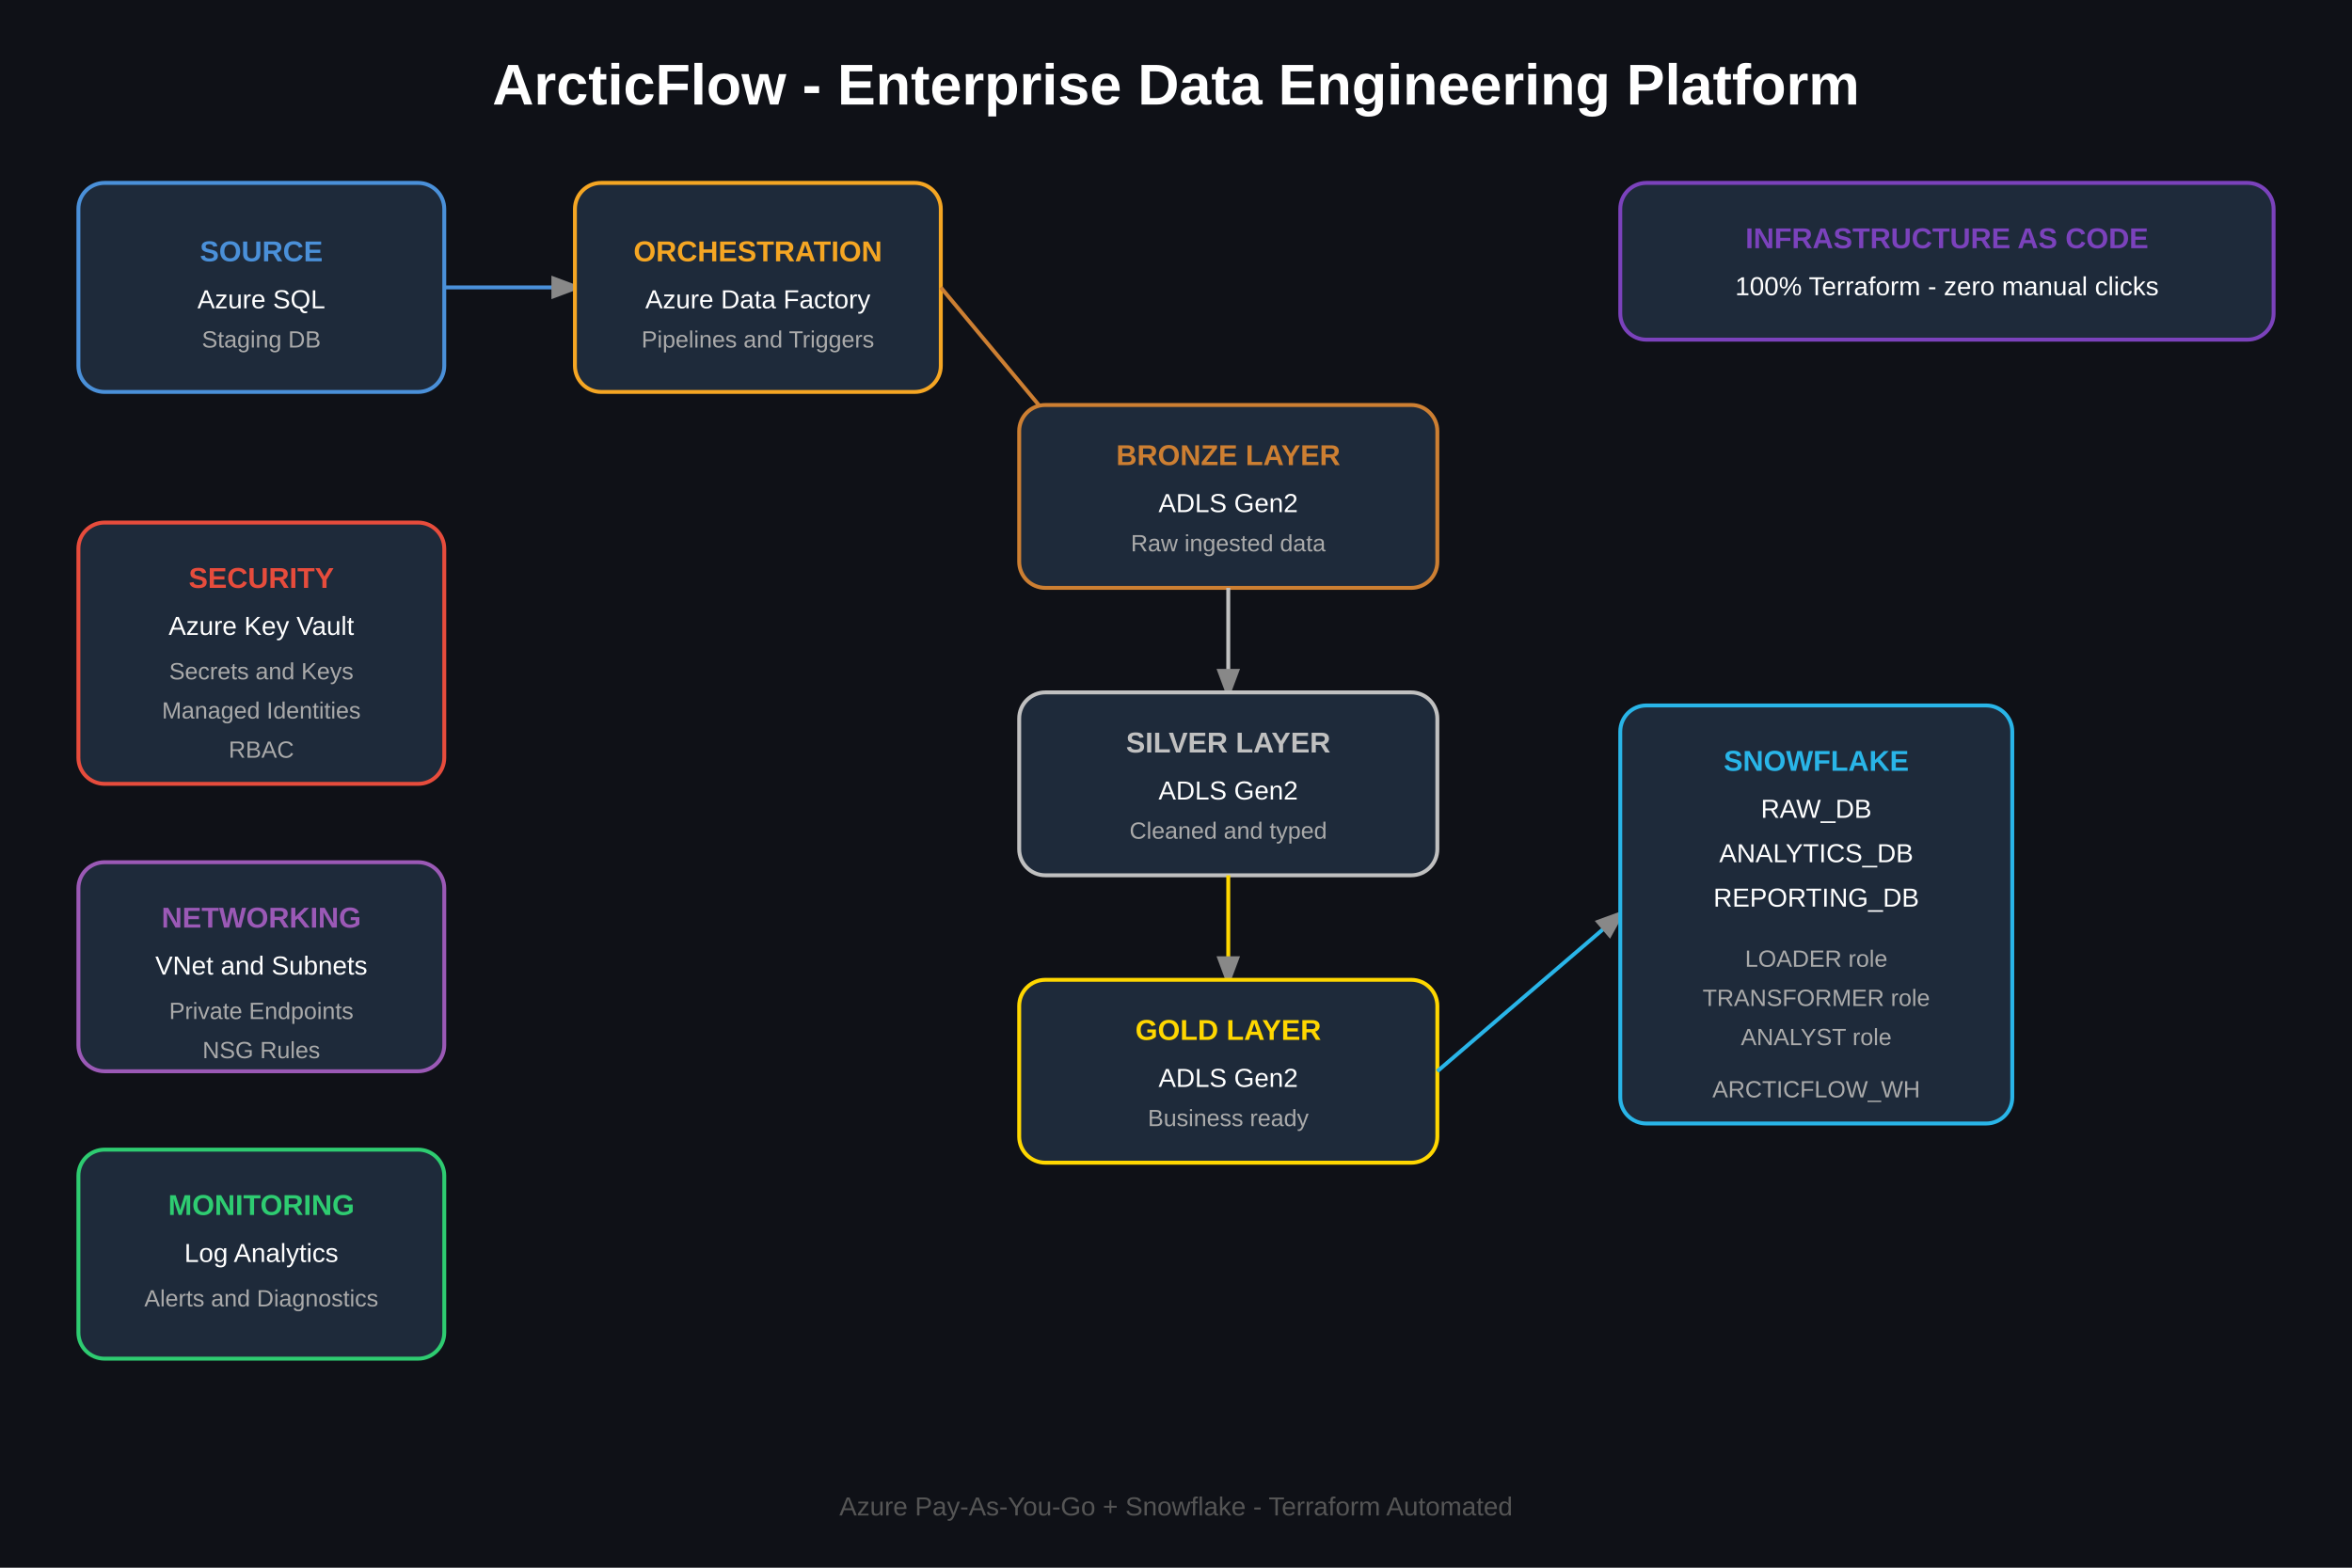
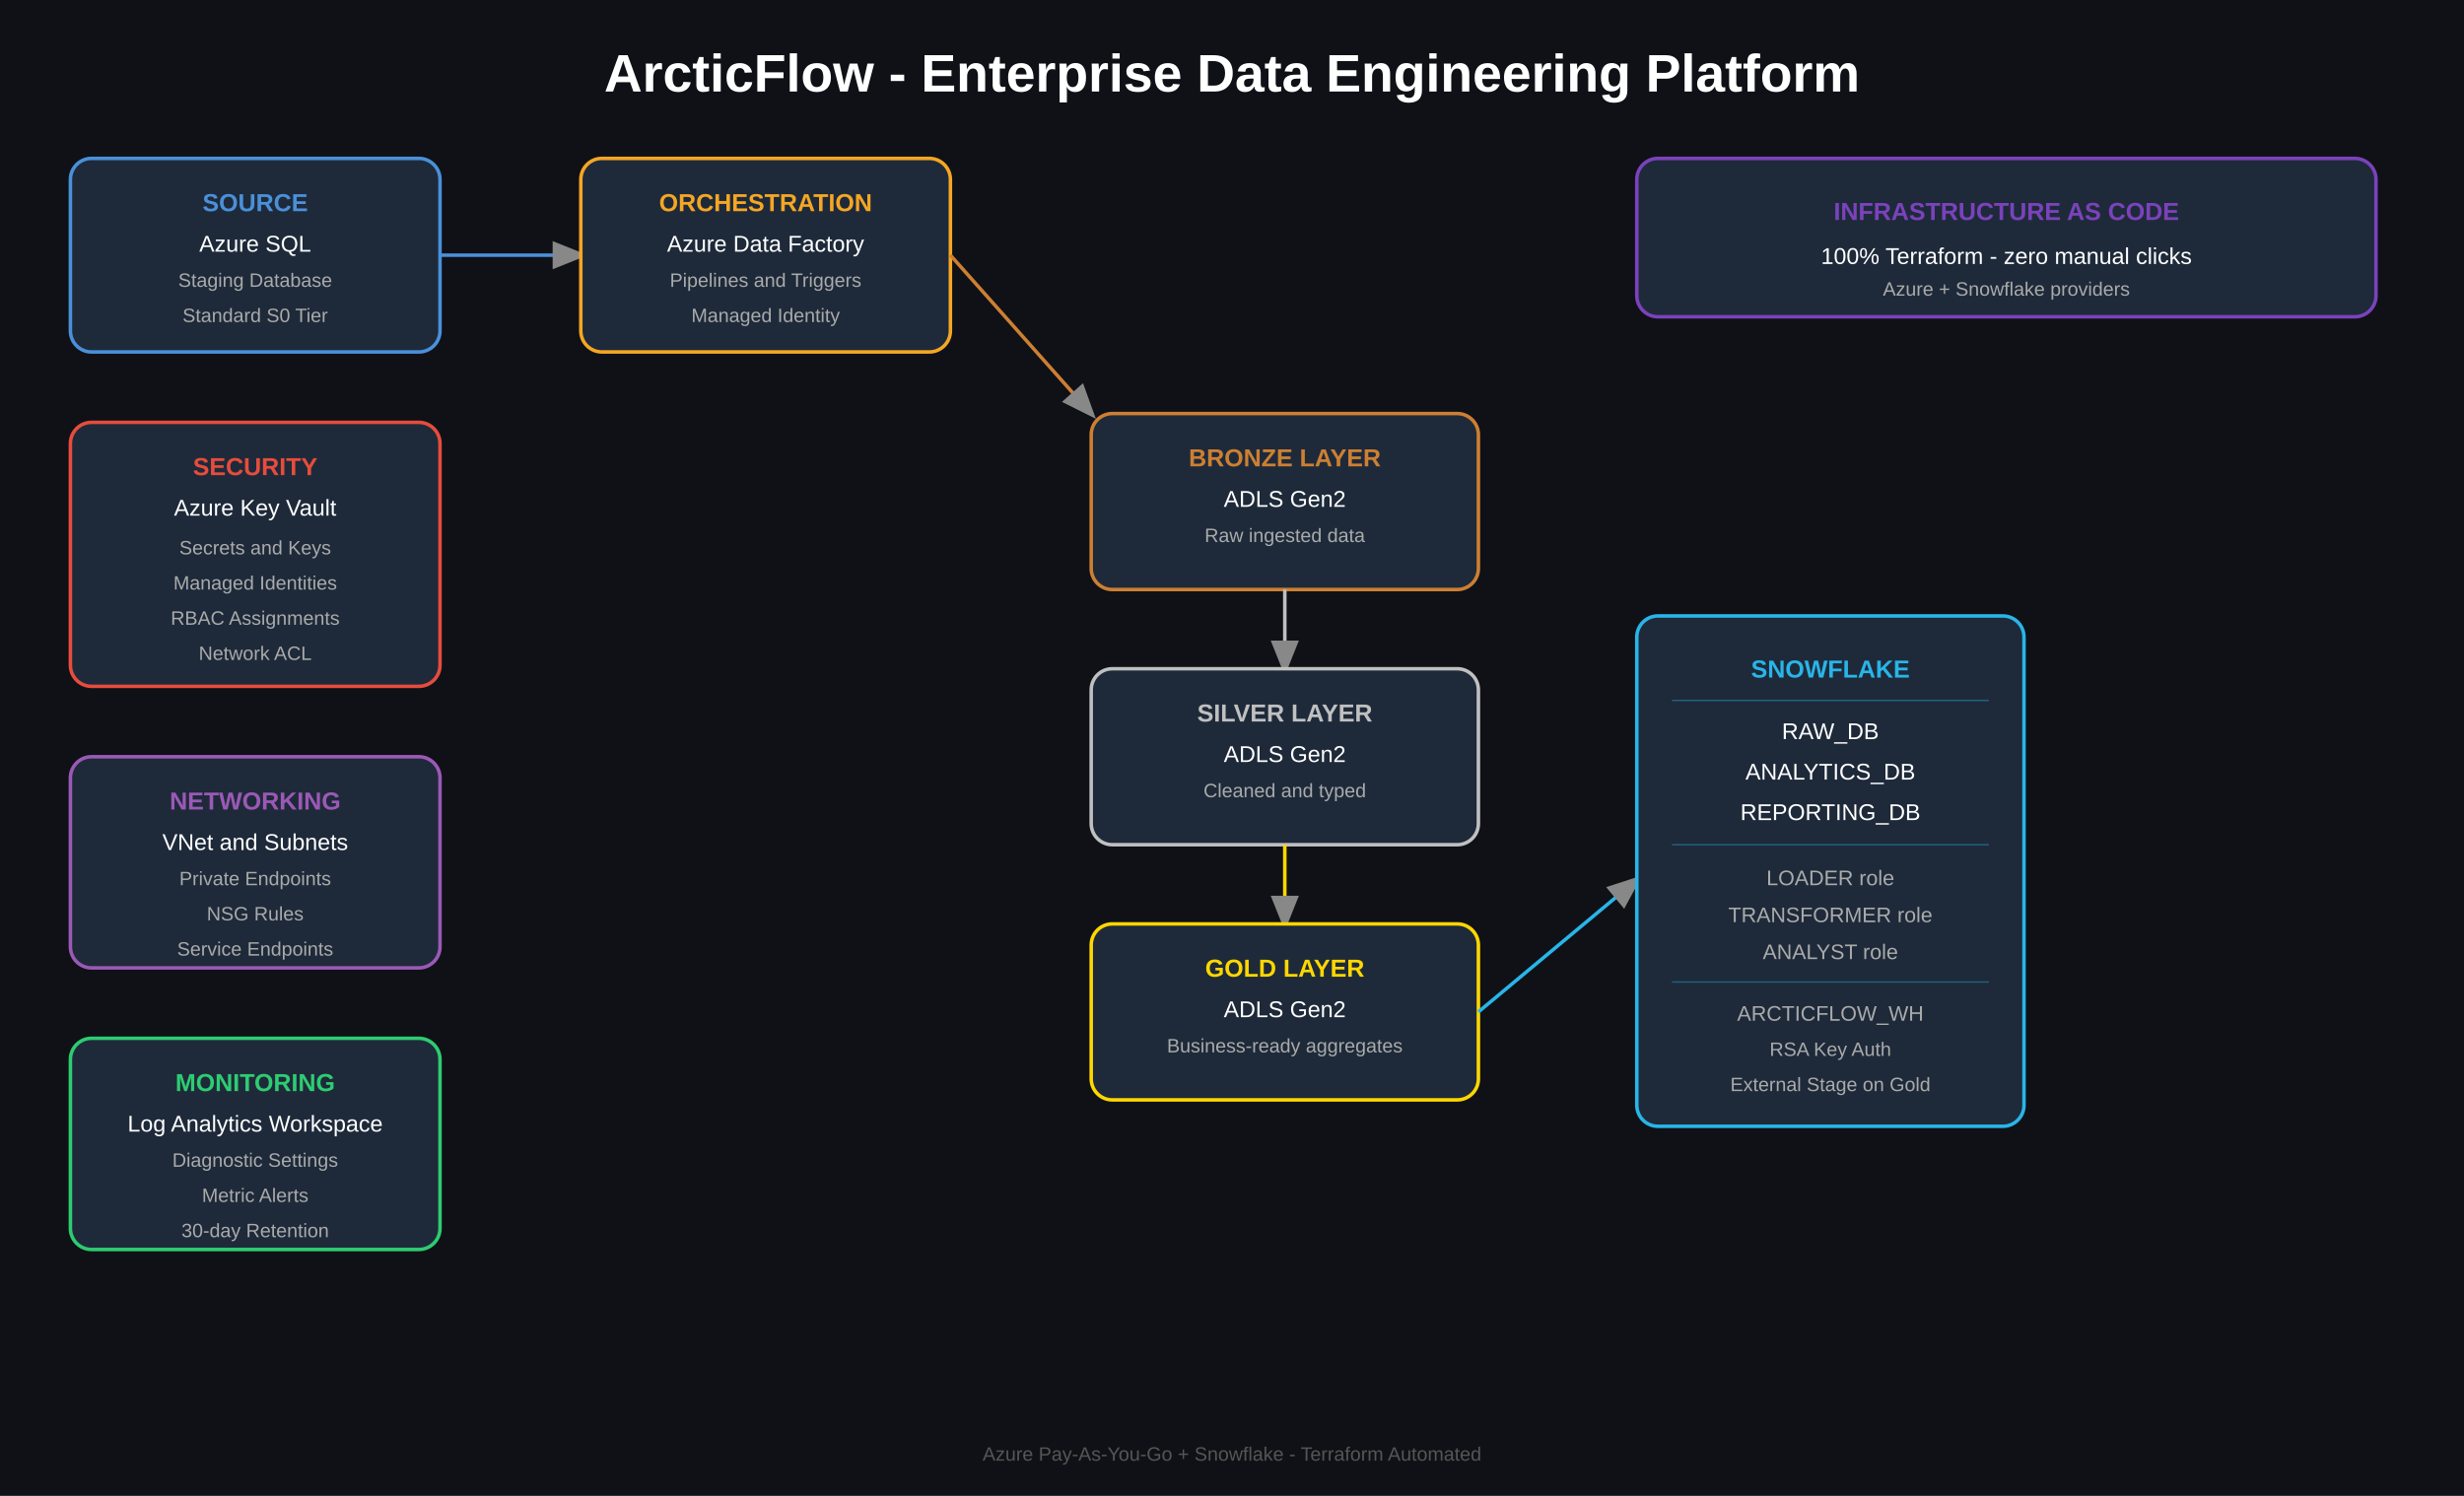
- <svg xmlns="http://www.w3.org/2000/svg" viewBox="0 0 900 600" font-family="Segoe UI, Arial, sans-serif">
-   <rect width="900" height="600" fill="#0f1117" />
-   <text x="450" y="40" text-anchor="middle" fill="#ffffff" font-size="22" font-weight="bold">ArcticFlow - Enterprise Data Engineering Platform</text>
-   <rect x="30" y="70" width="140" height="80" rx="10" fill="#1e2a3a" stroke="#4a90d9" stroke-width="1.5" />
-   <text x="100" y="100" text-anchor="middle" fill="#4a90d9" font-size="11" font-weight="bold">SOURCE</text>
-   <text x="100" y="118" text-anchor="middle" fill="#ffffff" font-size="10">Azure SQL</text>
-   <text x="100" y="133" text-anchor="middle" fill="#aaaaaa" font-size="9">Staging DB</text>
-   <line x1="170" y1="110" x2="220" y2="110" stroke="#4a90d9" stroke-width="1.5" marker-end="url(#arrow)" />
-   <rect x="220" y="70" width="140" height="80" rx="10" fill="#1e2a3a" stroke="#f5a623" stroke-width="1.5" />
-   <text x="290" y="100" text-anchor="middle" fill="#f5a623" font-size="11" font-weight="bold">ORCHESTRATION</text>
-   <text x="290" y="118" text-anchor="middle" fill="#ffffff" font-size="10">Azure Data Factory</text>
-   <text x="290" y="133" text-anchor="middle" fill="#aaaaaa" font-size="9">Pipelines and Triggers</text>
-   <line x1="360" y1="110" x2="410" y2="170" stroke="#cd7f32" stroke-width="1.5" marker-end="url(#arrow)" />
-   <rect x="390" y="155" width="160" height="70" rx="10" fill="#1e2a3a" stroke="#cd7f32" stroke-width="1.5" />
-   <text x="470" y="178" text-anchor="middle" fill="#cd7f32" font-size="11" font-weight="bold">BRONZE LAYER</text>
-   <text x="470" y="196" text-anchor="middle" fill="#ffffff" font-size="10">ADLS Gen2</text>
-   <text x="470" y="211" text-anchor="middle" fill="#aaaaaa" font-size="9">Raw ingested data</text>
-   <line x1="470" y1="225" x2="470" y2="265" stroke="#c0c0c0" stroke-width="1.5" marker-end="url(#arrow)" />
-   <rect x="390" y="265" width="160" height="70" rx="10" fill="#1e2a3a" stroke="#c0c0c0" stroke-width="1.5" />
-   <text x="470" y="288" text-anchor="middle" fill="#c0c0c0" font-size="11" font-weight="bold">SILVER LAYER</text>
-   <text x="470" y="306" text-anchor="middle" fill="#ffffff" font-size="10">ADLS Gen2</text>
-   <text x="470" y="321" text-anchor="middle" fill="#aaaaaa" font-size="9">Cleaned and typed</text>
-   <line x1="470" y1="335" x2="470" y2="375" stroke="#ffd700" stroke-width="1.5" marker-end="url(#arrow)" />
-   <rect x="390" y="375" width="160" height="70" rx="10" fill="#1e2a3a" stroke="#ffd700" stroke-width="1.5" />
-   <text x="470" y="398" text-anchor="middle" fill="#ffd700" font-size="11" font-weight="bold">GOLD LAYER</text>
-   <text x="470" y="416" text-anchor="middle" fill="#ffffff" font-size="10">ADLS Gen2</text>
-   <text x="470" y="431" text-anchor="middle" fill="#aaaaaa" font-size="9">Business ready</text>
-   <line x1="550" y1="410" x2="620" y2="350" stroke="#29b5e8" stroke-width="1.5" marker-end="url(#arrow)" />
-   <rect x="620" y="270" width="150" height="160" rx="10" fill="#1e2a3a" stroke="#29b5e8" stroke-width="1.5" />
-   <text x="695" y="295" text-anchor="middle" fill="#29b5e8" font-size="11" font-weight="bold">SNOWFLAKE</text>
-   <text x="695" y="313" text-anchor="middle" fill="#ffffff" font-size="10">RAW_DB</text>
-   <text x="695" y="330" text-anchor="middle" fill="#ffffff" font-size="10">ANALYTICS_DB</text>
-   <text x="695" y="347" text-anchor="middle" fill="#ffffff" font-size="10">REPORTING_DB</text>
-   <text x="695" y="370" text-anchor="middle" fill="#aaaaaa" font-size="9">LOADER role</text>
-   <text x="695" y="385" text-anchor="middle" fill="#aaaaaa" font-size="9">TRANSFORMER role</text>
-   <text x="695" y="400" text-anchor="middle" fill="#aaaaaa" font-size="9">ANALYST role</text>
-   <text x="695" y="420" text-anchor="middle" fill="#aaaaaa" font-size="9">ARCTICFLOW_WH</text>
-   <rect x="30" y="200" width="140" height="100" rx="10" fill="#1e2a3a" stroke="#e74c3c" stroke-width="1.5" />
-   <text x="100" y="225" text-anchor="middle" fill="#e74c3c" font-size="11" font-weight="bold">SECURITY</text>
-   <text x="100" y="243" text-anchor="middle" fill="#ffffff" font-size="10">Azure Key Vault</text>
-   <text x="100" y="260" text-anchor="middle" fill="#aaaaaa" font-size="9">Secrets and Keys</text>
-   <text x="100" y="275" text-anchor="middle" fill="#aaaaaa" font-size="9">Managed Identities</text>
-   <text x="100" y="290" text-anchor="middle" fill="#aaaaaa" font-size="9">RBAC</text>
-   <rect x="30" y="330" width="140" height="80" rx="10" fill="#1e2a3a" stroke="#9b59b6" stroke-width="1.5" />
-   <text x="100" y="355" text-anchor="middle" fill="#9b59b6" font-size="11" font-weight="bold">NETWORKING</text>
-   <text x="100" y="373" text-anchor="middle" fill="#ffffff" font-size="10">VNet and Subnets</text>
-   <text x="100" y="390" text-anchor="middle" fill="#aaaaaa" font-size="9">Private Endpoints</text>
-   <text x="100" y="405" text-anchor="middle" fill="#aaaaaa" font-size="9">NSG Rules</text>
-   <rect x="30" y="440" width="140" height="80" rx="10" fill="#1e2a3a" stroke="#2ecc71" stroke-width="1.5" />
-   <text x="100" y="465" text-anchor="middle" fill="#2ecc71" font-size="11" font-weight="bold">MONITORING</text>
-   <text x="100" y="483" text-anchor="middle" fill="#ffffff" font-size="10">Log Analytics</text>
-   <text x="100" y="500" text-anchor="middle" fill="#aaaaaa" font-size="9">Alerts and Diagnostics</text>
-   <rect x="620" y="70" width="250" height="60" rx="10" fill="#1e2a3a" stroke="#7b42bc" stroke-width="1.5" />
-   <text x="745" y="95" text-anchor="middle" fill="#7b42bc" font-size="11" font-weight="bold">INFRASTRUCTURE AS CODE</text>
-   <text x="745" y="113" text-anchor="middle" fill="#ffffff" font-size="10">100% Terraform - zero manual clicks</text>
+ <svg xmlns="http://www.w3.org/2000/svg" viewBox="0 0 1400 850" width="1400" height="850" font-family="Segoe UI, Arial, sans-serif">
+   <rect width="1400" height="850" fill="#0f1117" />
+   <text x="700" y="52" text-anchor="middle" fill="#ffffff" font-size="30" font-weight="bold">ArcticFlow - Enterprise Data Engineering Platform</text>
  <defs>
-     <marker id="arrow" markerWidth="8" markerHeight="8" refX="6" refY="3" orient="auto">
-       <path d="M0,0 L0,6 L8,3 z" fill="#888888" />
+     <marker id="arrow" markerWidth="10" markerHeight="10" refX="8" refY="4" orient="auto">
+       <path d="M0,0 L0,8 L10,4 z" fill="#888888" />
    </marker>
  </defs>
-   <text x="450" y="580" text-anchor="middle" fill="#555555" font-size="10">Azure Pay-As-You-Go + Snowflake - Terraform Automated</text>
+   <rect x="40" y="90" width="210" height="110" rx="12" fill="#1e2a3a" stroke="#4a90d9" stroke-width="2" />
+   <text x="145" y="120" text-anchor="middle" fill="#4a90d9" font-size="14" font-weight="bold">SOURCE</text>
+   <text x="145" y="143" text-anchor="middle" fill="#ffffff" font-size="13">Azure SQL</text>
+   <text x="145" y="163" text-anchor="middle" fill="#aaaaaa" font-size="11">Staging Database</text>
+   <text x="145" y="183" text-anchor="middle" fill="#aaaaaa" font-size="11">Standard S0 Tier</text>
+   <line x1="250" y1="145" x2="330" y2="145" stroke="#4a90d9" stroke-width="2" marker-end="url(#arrow)" />
+   <rect x="330" y="90" width="210" height="110" rx="12" fill="#1e2a3a" stroke="#f5a623" stroke-width="2" />
+   <text x="435" y="120" text-anchor="middle" fill="#f5a623" font-size="14" font-weight="bold">ORCHESTRATION</text>
+   <text x="435" y="143" text-anchor="middle" fill="#ffffff" font-size="13">Azure Data Factory</text>
+   <text x="435" y="163" text-anchor="middle" fill="#aaaaaa" font-size="11">Pipelines and Triggers</text>
+   <text x="435" y="183" text-anchor="middle" fill="#aaaaaa" font-size="11">Managed Identity</text>
+   <line x1="540" y1="145" x2="620" y2="235" stroke="#cd7f32" stroke-width="2" marker-end="url(#arrow)" />
+   <rect x="620" y="235" width="220" height="100" rx="12" fill="#1e2a3a" stroke="#cd7f32" stroke-width="2" />
+   <text x="730" y="265" text-anchor="middle" fill="#cd7f32" font-size="14" font-weight="bold">BRONZE LAYER</text>
+   <text x="730" y="288" text-anchor="middle" fill="#ffffff" font-size="13">ADLS Gen2</text>
+   <text x="730" y="308" text-anchor="middle" fill="#aaaaaa" font-size="11">Raw ingested data</text>
+   <line x1="730" y1="335" x2="730" y2="380" stroke="#c0c0c0" stroke-width="2" marker-end="url(#arrow)" />
+   <rect x="620" y="380" width="220" height="100" rx="12" fill="#1e2a3a" stroke="#c0c0c0" stroke-width="2" />
+   <text x="730" y="410" text-anchor="middle" fill="#c0c0c0" font-size="14" font-weight="bold">SILVER LAYER</text>
+   <text x="730" y="433" text-anchor="middle" fill="#ffffff" font-size="13">ADLS Gen2</text>
+   <text x="730" y="453" text-anchor="middle" fill="#aaaaaa" font-size="11">Cleaned and typed</text>
+   <line x1="730" y1="480" x2="730" y2="525" stroke="#ffd700" stroke-width="2" marker-end="url(#arrow)" />
+   <rect x="620" y="525" width="220" height="100" rx="12" fill="#1e2a3a" stroke="#ffd700" stroke-width="2" />
+   <text x="730" y="555" text-anchor="middle" fill="#ffd700" font-size="14" font-weight="bold">GOLD LAYER</text>
+   <text x="730" y="578" text-anchor="middle" fill="#ffffff" font-size="13">ADLS Gen2</text>
+   <text x="730" y="598" text-anchor="middle" fill="#aaaaaa" font-size="11">Business-ready aggregates</text>
+   <line x1="840" y1="575" x2="930" y2="500" stroke="#29b5e8" stroke-width="2" marker-end="url(#arrow)" />
+   <rect x="930" y="350" width="220" height="290" rx="12" fill="#1e2a3a" stroke="#29b5e8" stroke-width="2" />
+   <text x="1040" y="385" text-anchor="middle" fill="#29b5e8" font-size="14" font-weight="bold">SNOWFLAKE</text>
+   <line x1="950" y1="398" x2="1130" y2="398" stroke="#29b5e8" stroke-width="0.8" opacity="0.4" />
+   <text x="1040" y="420" text-anchor="middle" fill="#ffffff" font-size="13">RAW_DB</text>
+   <text x="1040" y="443" text-anchor="middle" fill="#ffffff" font-size="13">ANALYTICS_DB</text>
+   <text x="1040" y="466" text-anchor="middle" fill="#ffffff" font-size="13">REPORTING_DB</text>
+   <line x1="950" y1="480" x2="1130" y2="480" stroke="#29b5e8" stroke-width="0.8" opacity="0.4" />
+   <text x="1040" y="503" text-anchor="middle" fill="#aaaaaa" font-size="12">LOADER role</text>
+   <text x="1040" y="524" text-anchor="middle" fill="#aaaaaa" font-size="12">TRANSFORMER role</text>
+   <text x="1040" y="545" text-anchor="middle" fill="#aaaaaa" font-size="12">ANALYST role</text>
+   <line x1="950" y1="558" x2="1130" y2="558" stroke="#29b5e8" stroke-width="0.8" opacity="0.4" />
+   <text x="1040" y="580" text-anchor="middle" fill="#aaaaaa" font-size="12">ARCTICFLOW_WH</text>
+   <text x="1040" y="600" text-anchor="middle" fill="#aaaaaa" font-size="11">RSA Key Auth</text>
+   <text x="1040" y="620" text-anchor="middle" fill="#aaaaaa" font-size="11">External Stage on Gold</text>
+   <rect x="40" y="240" width="210" height="150" rx="12" fill="#1e2a3a" stroke="#e74c3c" stroke-width="2" />
+   <text x="145" y="270" text-anchor="middle" fill="#e74c3c" font-size="14" font-weight="bold">SECURITY</text>
+   <text x="145" y="293" text-anchor="middle" fill="#ffffff" font-size="13">Azure Key Vault</text>
+   <text x="145" y="315" text-anchor="middle" fill="#aaaaaa" font-size="11">Secrets and Keys</text>
+   <text x="145" y="335" text-anchor="middle" fill="#aaaaaa" font-size="11">Managed Identities</text>
+   <text x="145" y="355" text-anchor="middle" fill="#aaaaaa" font-size="11">RBAC Assignments</text>
+   <text x="145" y="375" text-anchor="middle" fill="#aaaaaa" font-size="11">Network ACL</text>
+   <rect x="40" y="430" width="210" height="120" rx="12" fill="#1e2a3a" stroke="#9b59b6" stroke-width="2" />
+   <text x="145" y="460" text-anchor="middle" fill="#9b59b6" font-size="14" font-weight="bold">NETWORKING</text>
+   <text x="145" y="483" text-anchor="middle" fill="#ffffff" font-size="13">VNet and Subnets</text>
+   <text x="145" y="503" text-anchor="middle" fill="#aaaaaa" font-size="11">Private Endpoints</text>
+   <text x="145" y="523" text-anchor="middle" fill="#aaaaaa" font-size="11">NSG Rules</text>
+   <text x="145" y="543" text-anchor="middle" fill="#aaaaaa" font-size="11">Service Endpoints</text>
+   <rect x="40" y="590" width="210" height="120" rx="12" fill="#1e2a3a" stroke="#2ecc71" stroke-width="2" />
+   <text x="145" y="620" text-anchor="middle" fill="#2ecc71" font-size="14" font-weight="bold">MONITORING</text>
+   <text x="145" y="643" text-anchor="middle" fill="#ffffff" font-size="13">Log Analytics Workspace</text>
+   <text x="145" y="663" text-anchor="middle" fill="#aaaaaa" font-size="11">Diagnostic Settings</text>
+   <text x="145" y="683" text-anchor="middle" fill="#aaaaaa" font-size="11">Metric Alerts</text>
+   <text x="145" y="703" text-anchor="middle" fill="#aaaaaa" font-size="11">30-day Retention</text>
+   <rect x="930" y="90" width="420" height="90" rx="12" fill="#1e2a3a" stroke="#7b42bc" stroke-width="2" />
+   <text x="1140" y="125" text-anchor="middle" fill="#7b42bc" font-size="14" font-weight="bold">INFRASTRUCTURE AS CODE</text>
+   <text x="1140" y="150" text-anchor="middle" fill="#ffffff" font-size="13">100% Terraform - zero manual clicks</text>
+   <text x="1140" y="168" text-anchor="middle" fill="#aaaaaa" font-size="11">Azure + Snowflake providers</text>
+   <text x="700" y="830" text-anchor="middle" fill="#555555" font-size="11">Azure Pay-As-You-Go + Snowflake - Terraform Automated</text>
</svg>
